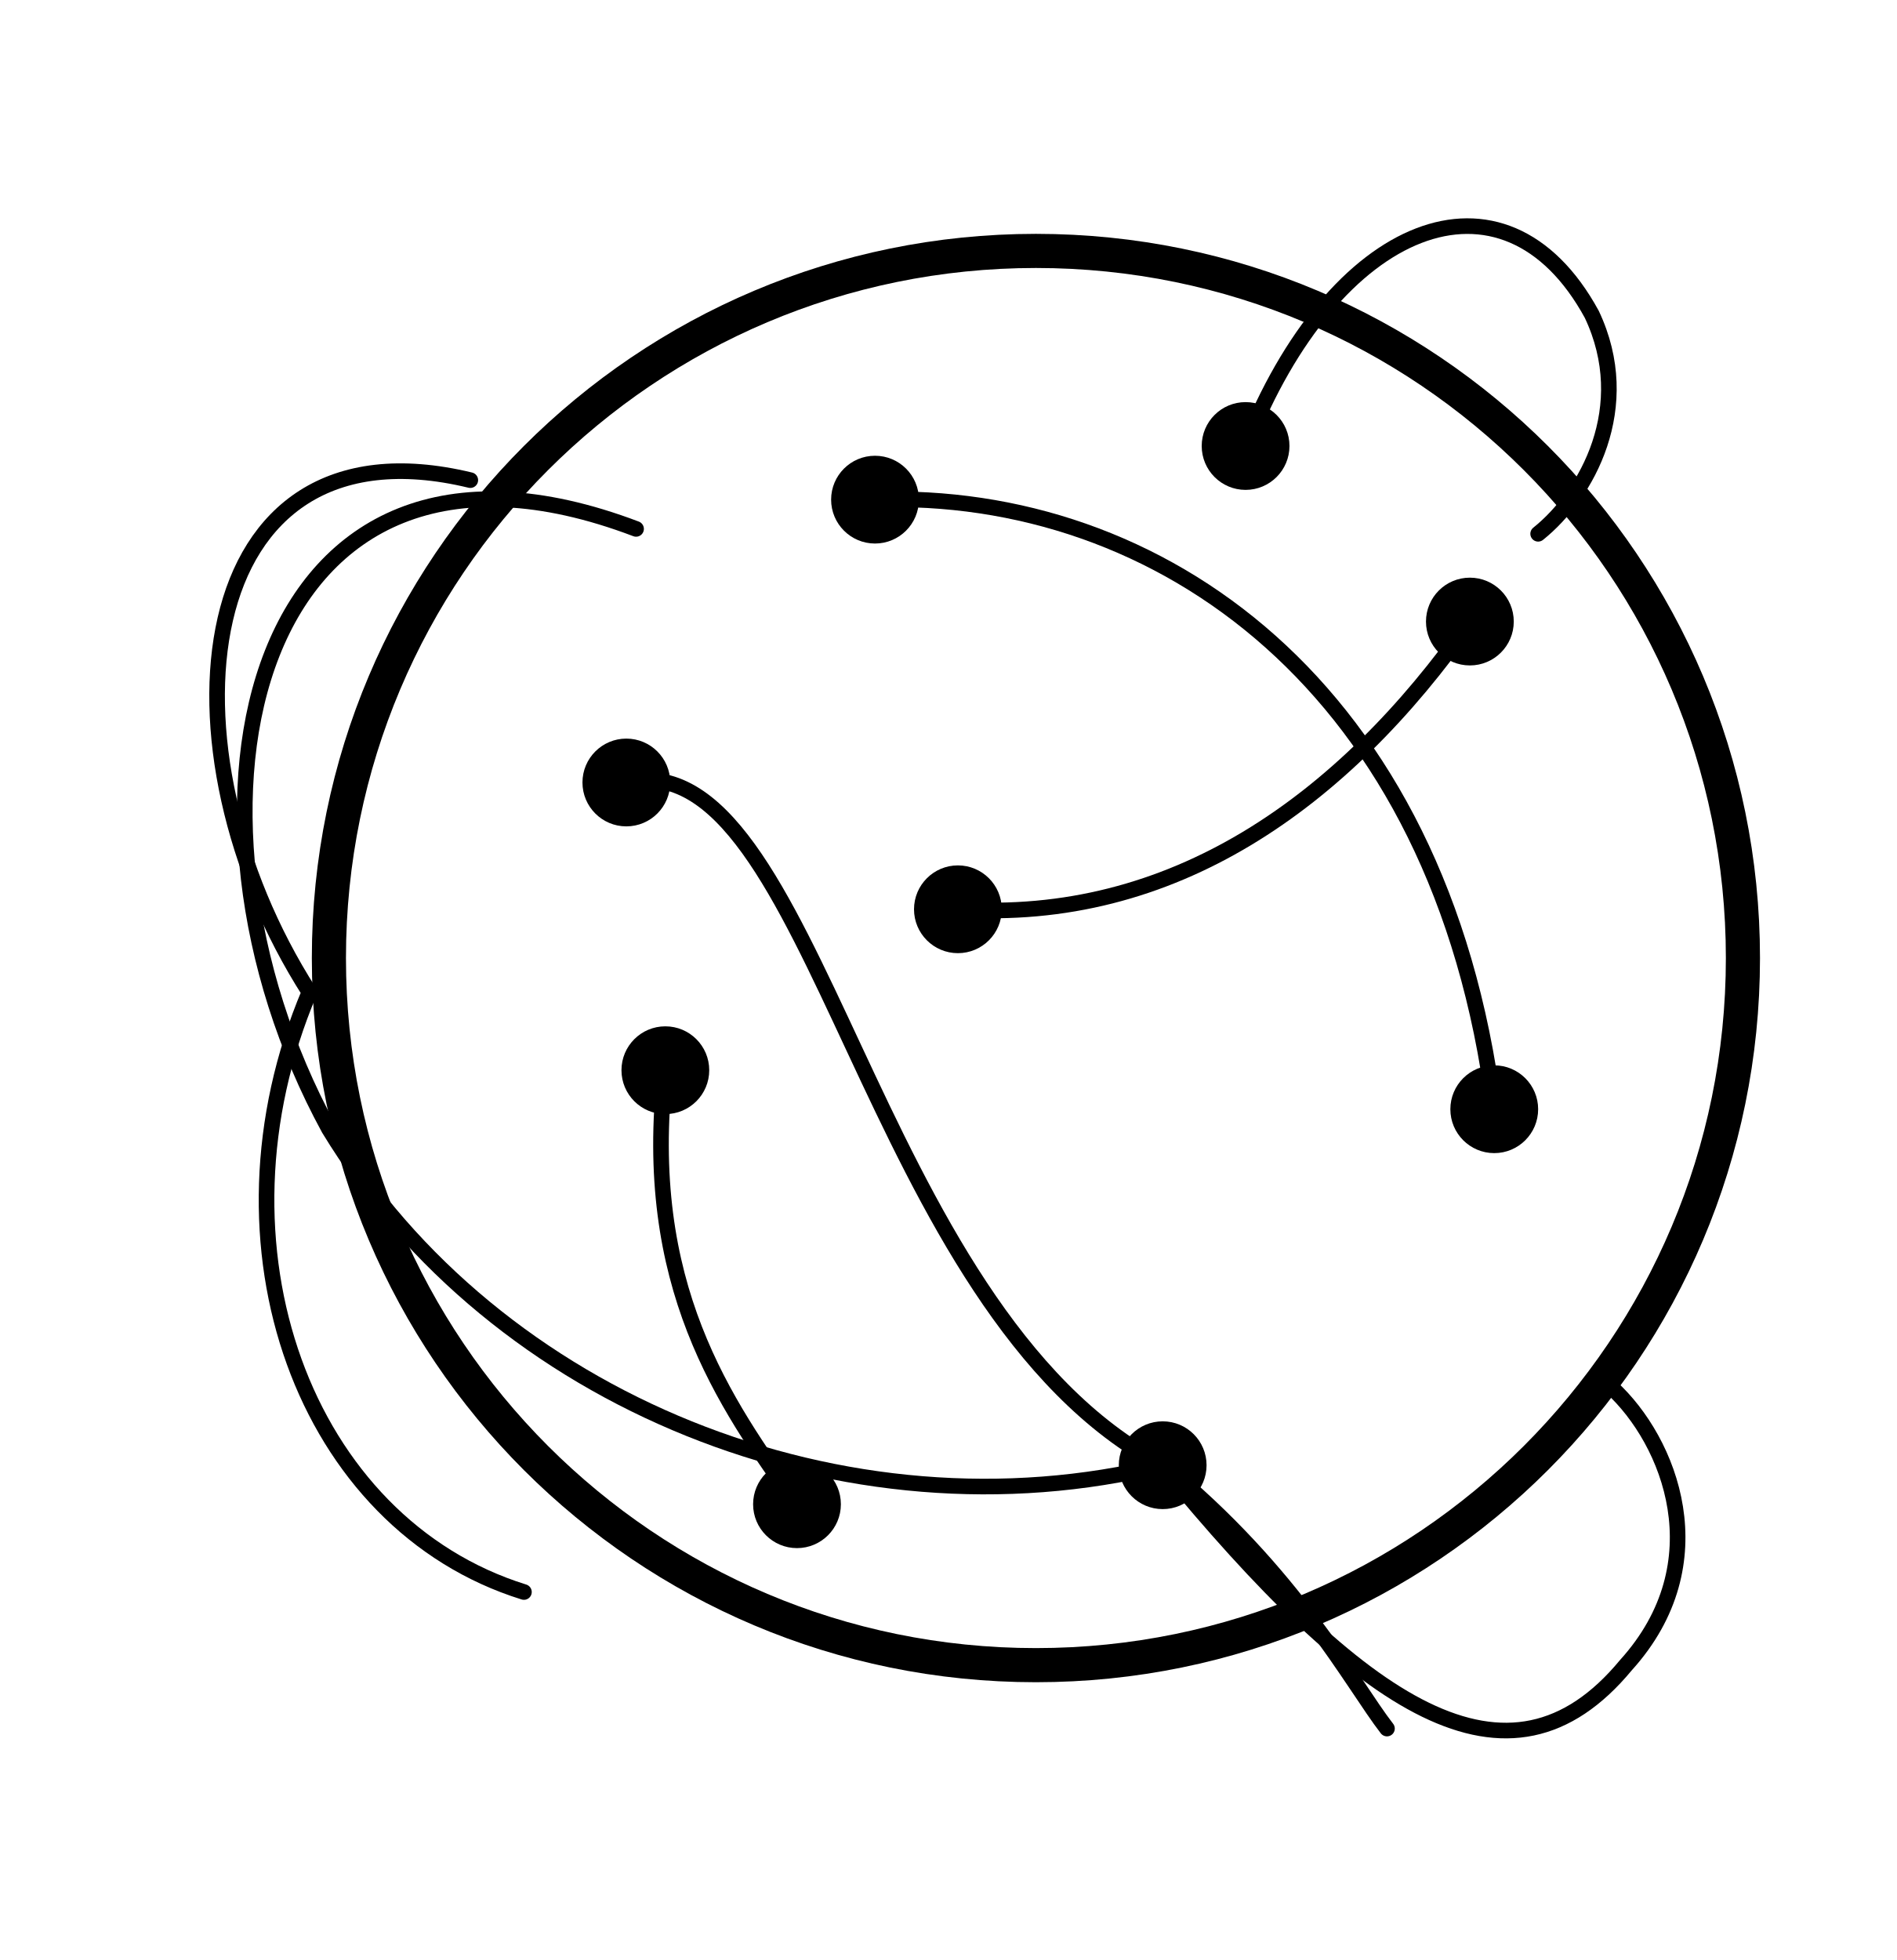
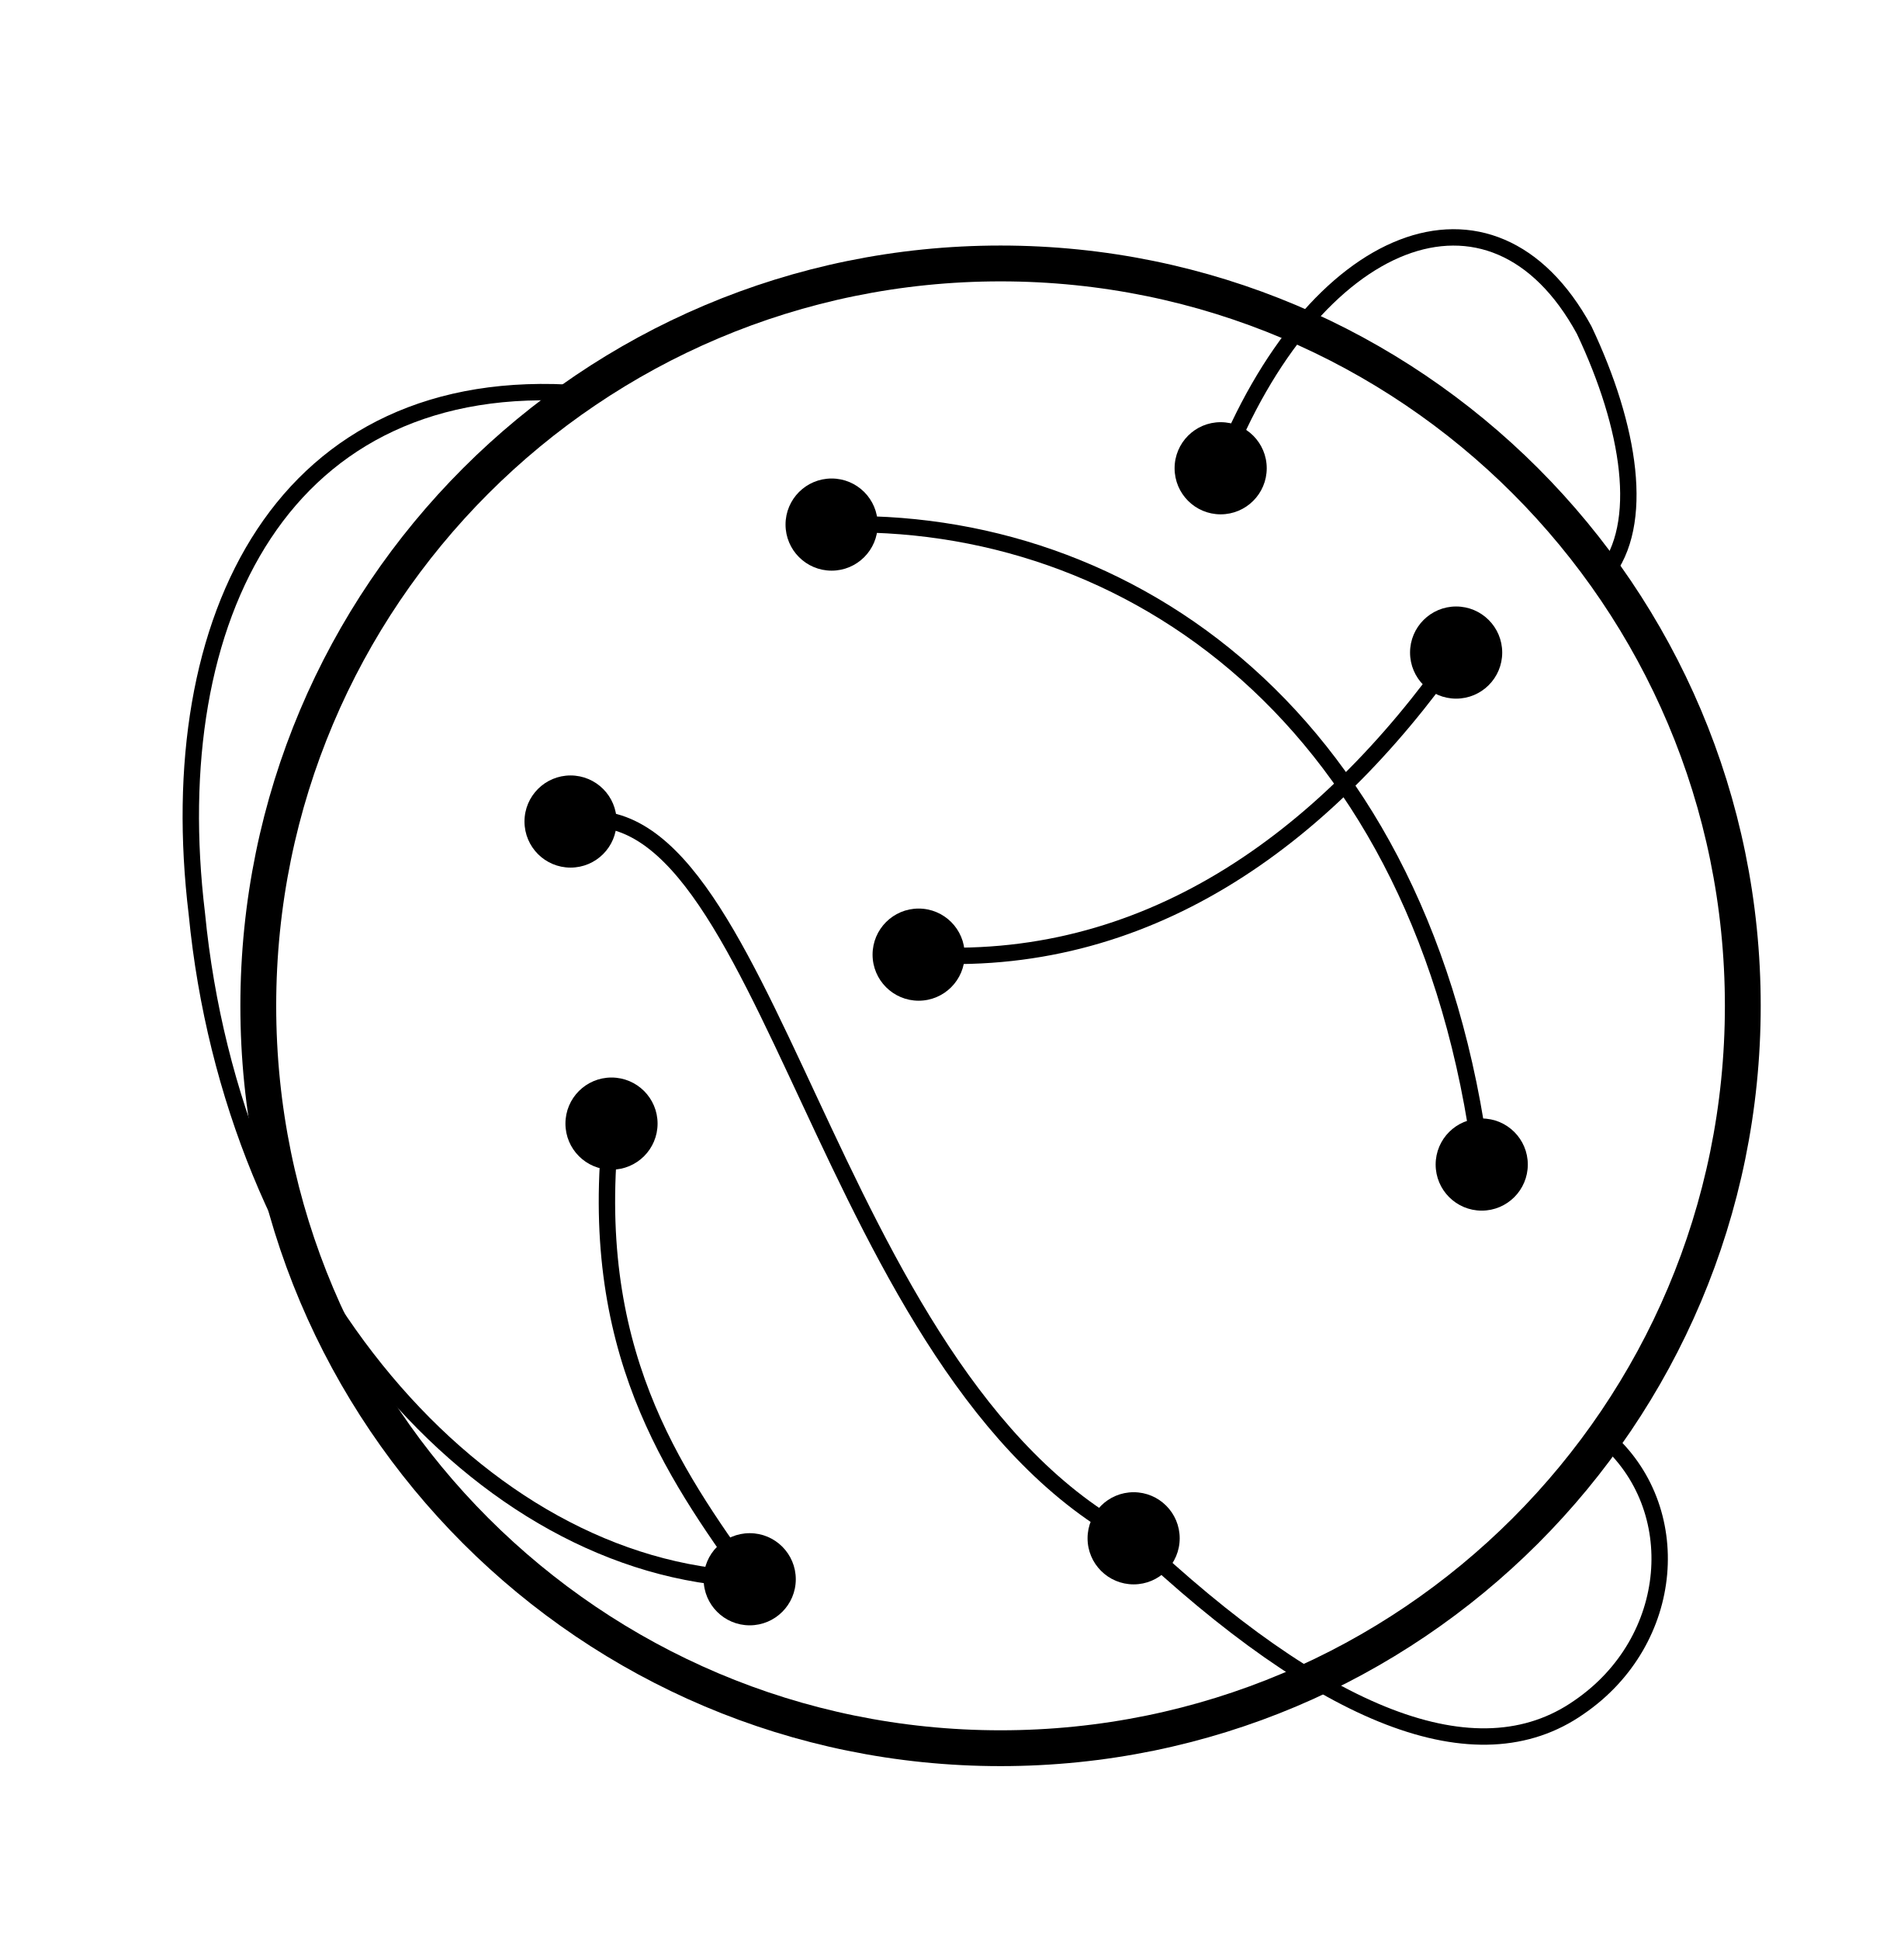
- <svg xmlns="http://www.w3.org/2000/svg" viewBox="493.07 246.97 83.469 86.26" fill="none" role="img" aria-label="Majesta.Net">
+ <svg xmlns="http://www.w3.org/2000/svg" viewBox="496.718 246.969 79.821 81.325" fill="none" role="img" aria-label="Majesta.Net">
  <g class="symbol" stroke="currentColor" fill="none" stroke-linecap="round" stroke-linejoin="round">
-     <path d="M 521.068 270.247 C 504.113 263.808 499.821 282.48 507.547 296.646 C 514.844 308.665 530.297 314.889 544.248 311.455 C 550.043 316.176 552.618 321.113 554.12 323.044" stroke-width="0.687" />
-     <path d="M 513.771 268.101 C 501.323 265.096 499.821 279.905 506.689 290.636 C 501.967 301.797 506.474 314.03 516.132 317.035" stroke-width="0.687" />
-     <path d="M 547.896 266.598 C 551.76 256.726 559.271 253.721 563.135 260.804 C 565.066 264.881 562.92 268.745 560.774 270.462" stroke-width="0.687" />
-     <path d="M 544.248 311.455 C 553.047 322.186 559.486 326.478 564.637 320.254 C 568.715 315.747 566.569 310.382 563.993 308.021" stroke-width="0.687" />
+     <path d="M 521.069 263.467 C 508.62 262.52 503.469 272.822 504.971 285.271 C 506.474 300.724 516.776 312.743 528.151 313.172" stroke-width="0.687" />
+     <path d="M 547.897 266.598 C 551.76 256.725 559.272 253.72 563.136 260.803 C 565.067 264.881 565.711 268.959 563.994 271.048" stroke-width="0.687" />
+     <path d="M 544.248 311.455 C 552.19 318.967 558.628 321.543 562.921 318.538 C 566.999 315.748 567.428 310.168 563.994 307.22" stroke-width="0.687" />
    <path d="M 569.788 289.134 C 569.788 306.321 555.855 320.254 538.668 320.254 C 521.48 320.254 507.547 306.321 507.547 289.134 C 507.547 271.947 521.48 258.013 538.668 258.013 C 555.855 258.013 569.788 271.947 569.788 289.134" stroke-width="1.502" />
    <path d="M 531.585 268.959 C 544.033 268.53 556.481 277.115 558.842 295.787" stroke-width="0.687" />
    <path d="M 535.234 286.988 C 544.677 287.631 552.189 282.266 557.769 274.325" stroke-width="0.687" />
    <path d="M 522.356 294.07 C 521.283 303.514 524.932 308.665 528.151 313.172" stroke-width="0.687" />
    <path d="M 520.639 281.407 C 529.009 279.476 531.156 304.587 544.248 311.455" stroke-width="0.687" />
  </g>
  <g class="symbol-nodes" fill="currentColor" stroke="none">
    <path d="M 533.517 268.959 C 533.517 270.026 532.652 270.891 531.585 270.891 C 530.518 270.891 529.653 270.026 529.653 268.959 C 529.653 267.892 530.518 267.028 531.585 267.028 C 532.652 267.028 533.517 267.892 533.517 268.959 Z" />
    <path d="M 549.828 266.598 C 549.828 267.665 548.963 268.53 547.896 268.53 C 546.829 268.53 545.965 267.665 545.965 266.598 C 545.965 265.532 546.829 264.667 547.896 264.667 C 548.963 264.667 549.828 265.532 549.828 266.598 Z" />
    <path d="M 559.701 274.325 C 559.701 275.392 558.836 276.256 557.769 276.256 C 556.702 276.256 555.837 275.392 555.837 274.325 C 555.837 273.258 556.702 272.393 557.769 272.393 C 558.836 272.393 559.701 273.258 559.701 274.325 Z" />
    <path d="M 537.165 286.988 C 537.165 288.054 536.3 288.919 535.234 288.919 C 534.167 288.919 533.302 288.054 533.302 286.988 C 533.302 285.921 534.167 285.056 535.234 285.056 C 536.3 285.056 537.165 285.921 537.165 286.988 Z" />
    <path d="M 522.571 281.407 C 522.571 282.474 521.706 283.339 520.639 283.339 C 519.572 283.339 518.708 282.474 518.708 281.407 C 518.708 280.341 519.572 279.476 520.639 279.476 C 521.706 279.476 522.571 280.341 522.571 281.407 Z" />
    <path d="M 524.288 294.07 C 524.288 295.137 523.423 296.002 522.356 296.002 C 521.289 296.002 520.425 295.137 520.425 294.07 C 520.425 293.003 521.289 292.139 522.356 292.139 C 523.423 292.139 524.288 293.003 524.288 294.07 Z" />
    <path d="M 530.083 313.172 C 530.083 314.238 529.218 315.103 528.151 315.103 C 527.084 315.103 526.219 314.238 526.219 313.172 C 526.219 312.105 527.084 311.24 528.151 311.24 C 529.218 311.24 530.083 312.105 530.083 313.172 Z" />
    <path d="M 546.179 311.455 C 546.179 312.521 545.315 313.386 544.248 313.386 C 543.181 313.386 542.316 312.521 542.316 311.455 C 542.316 310.388 543.181 309.523 544.248 309.523 C 545.315 309.523 546.179 310.388 546.179 311.455 Z" />
    <path d="M 560.774 295.787 C 560.774 296.854 559.909 297.719 558.842 297.719 C 557.775 297.719 556.91 296.854 556.91 295.787 C 556.91 294.72 557.775 293.856 558.842 293.856 C 559.909 293.856 560.774 294.72 560.774 295.787 Z" />
  </g>
</svg>
